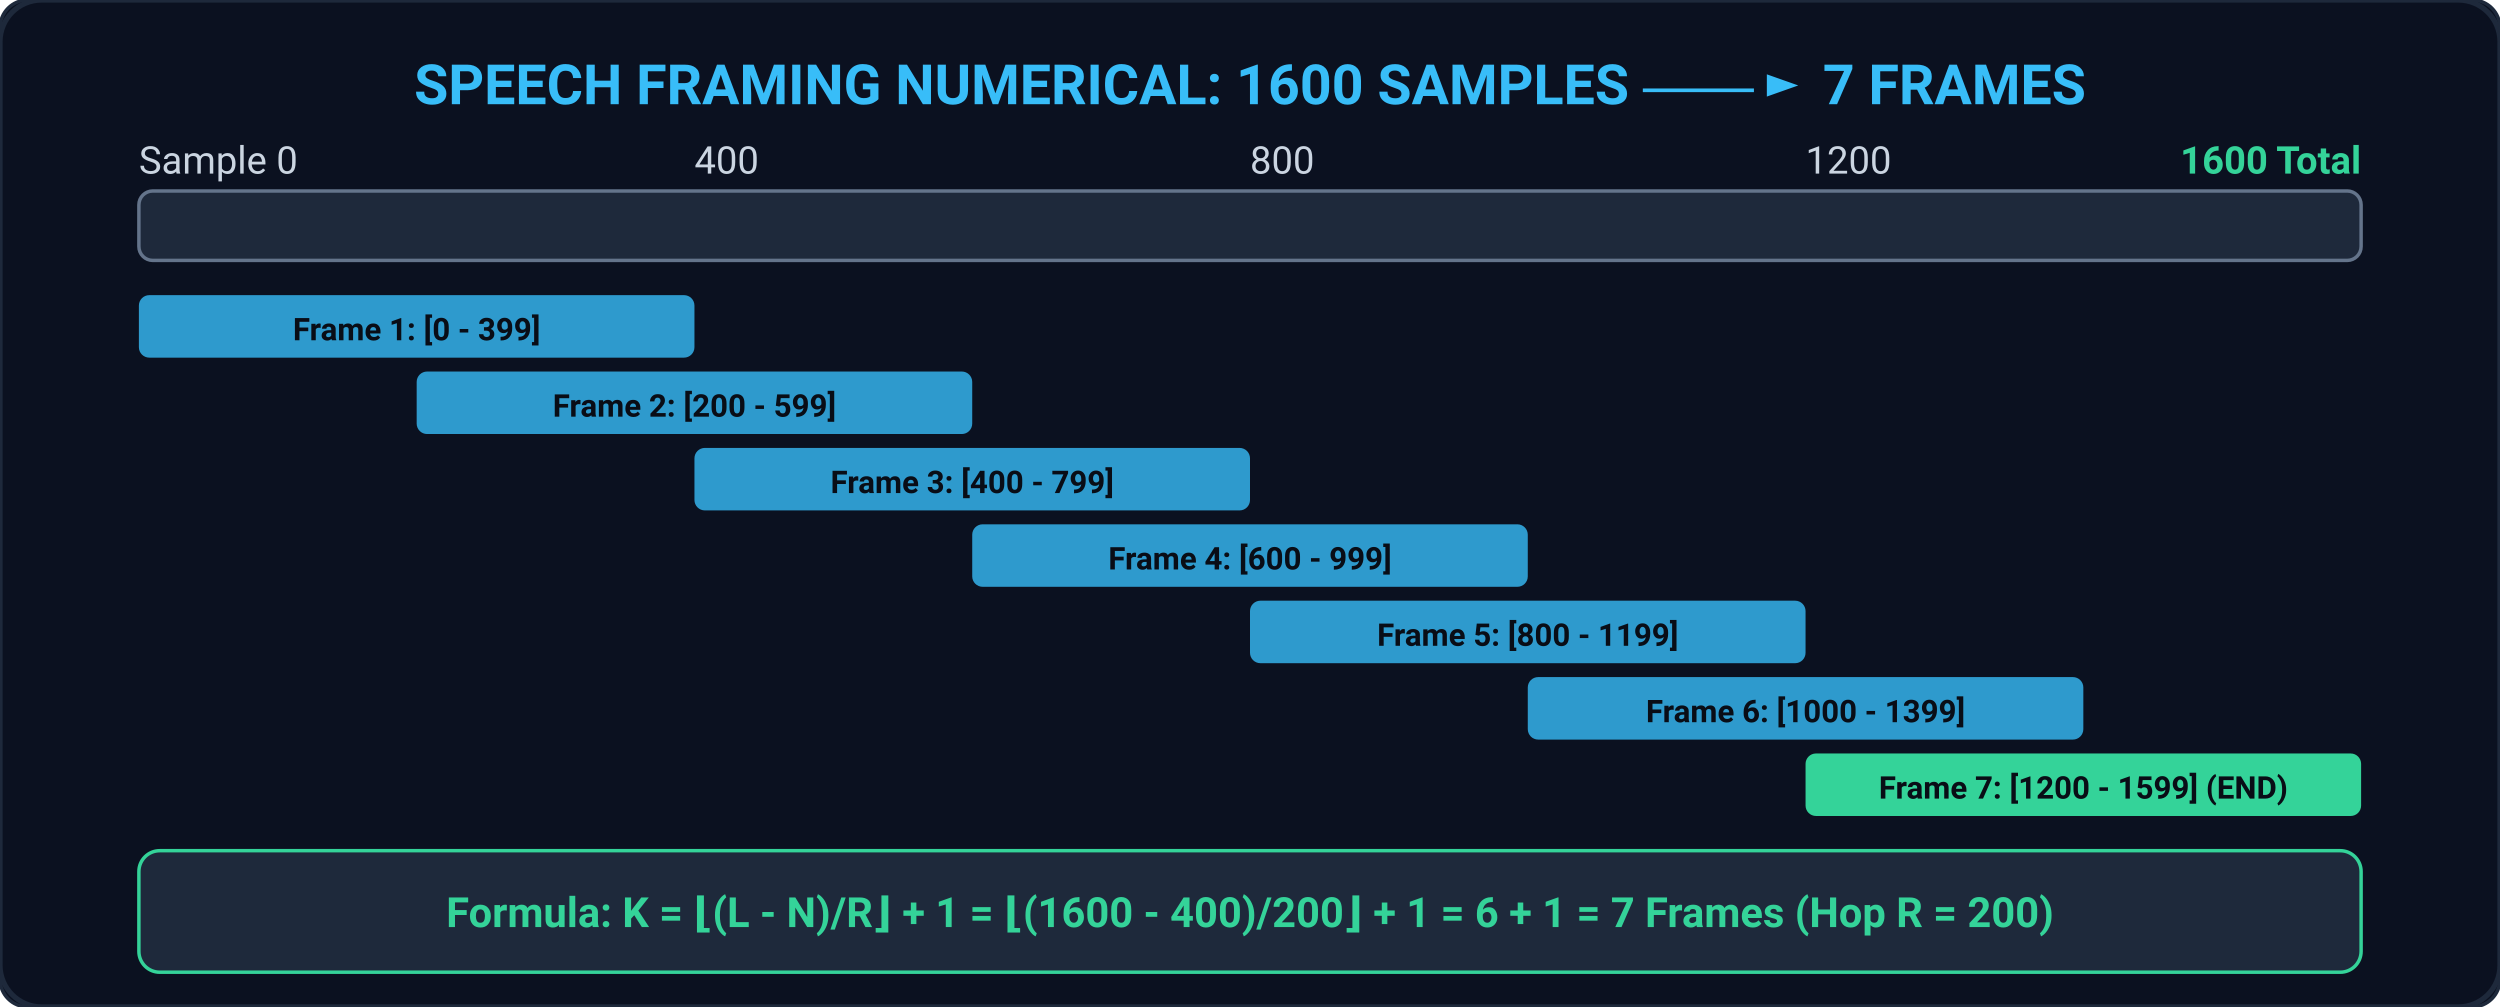
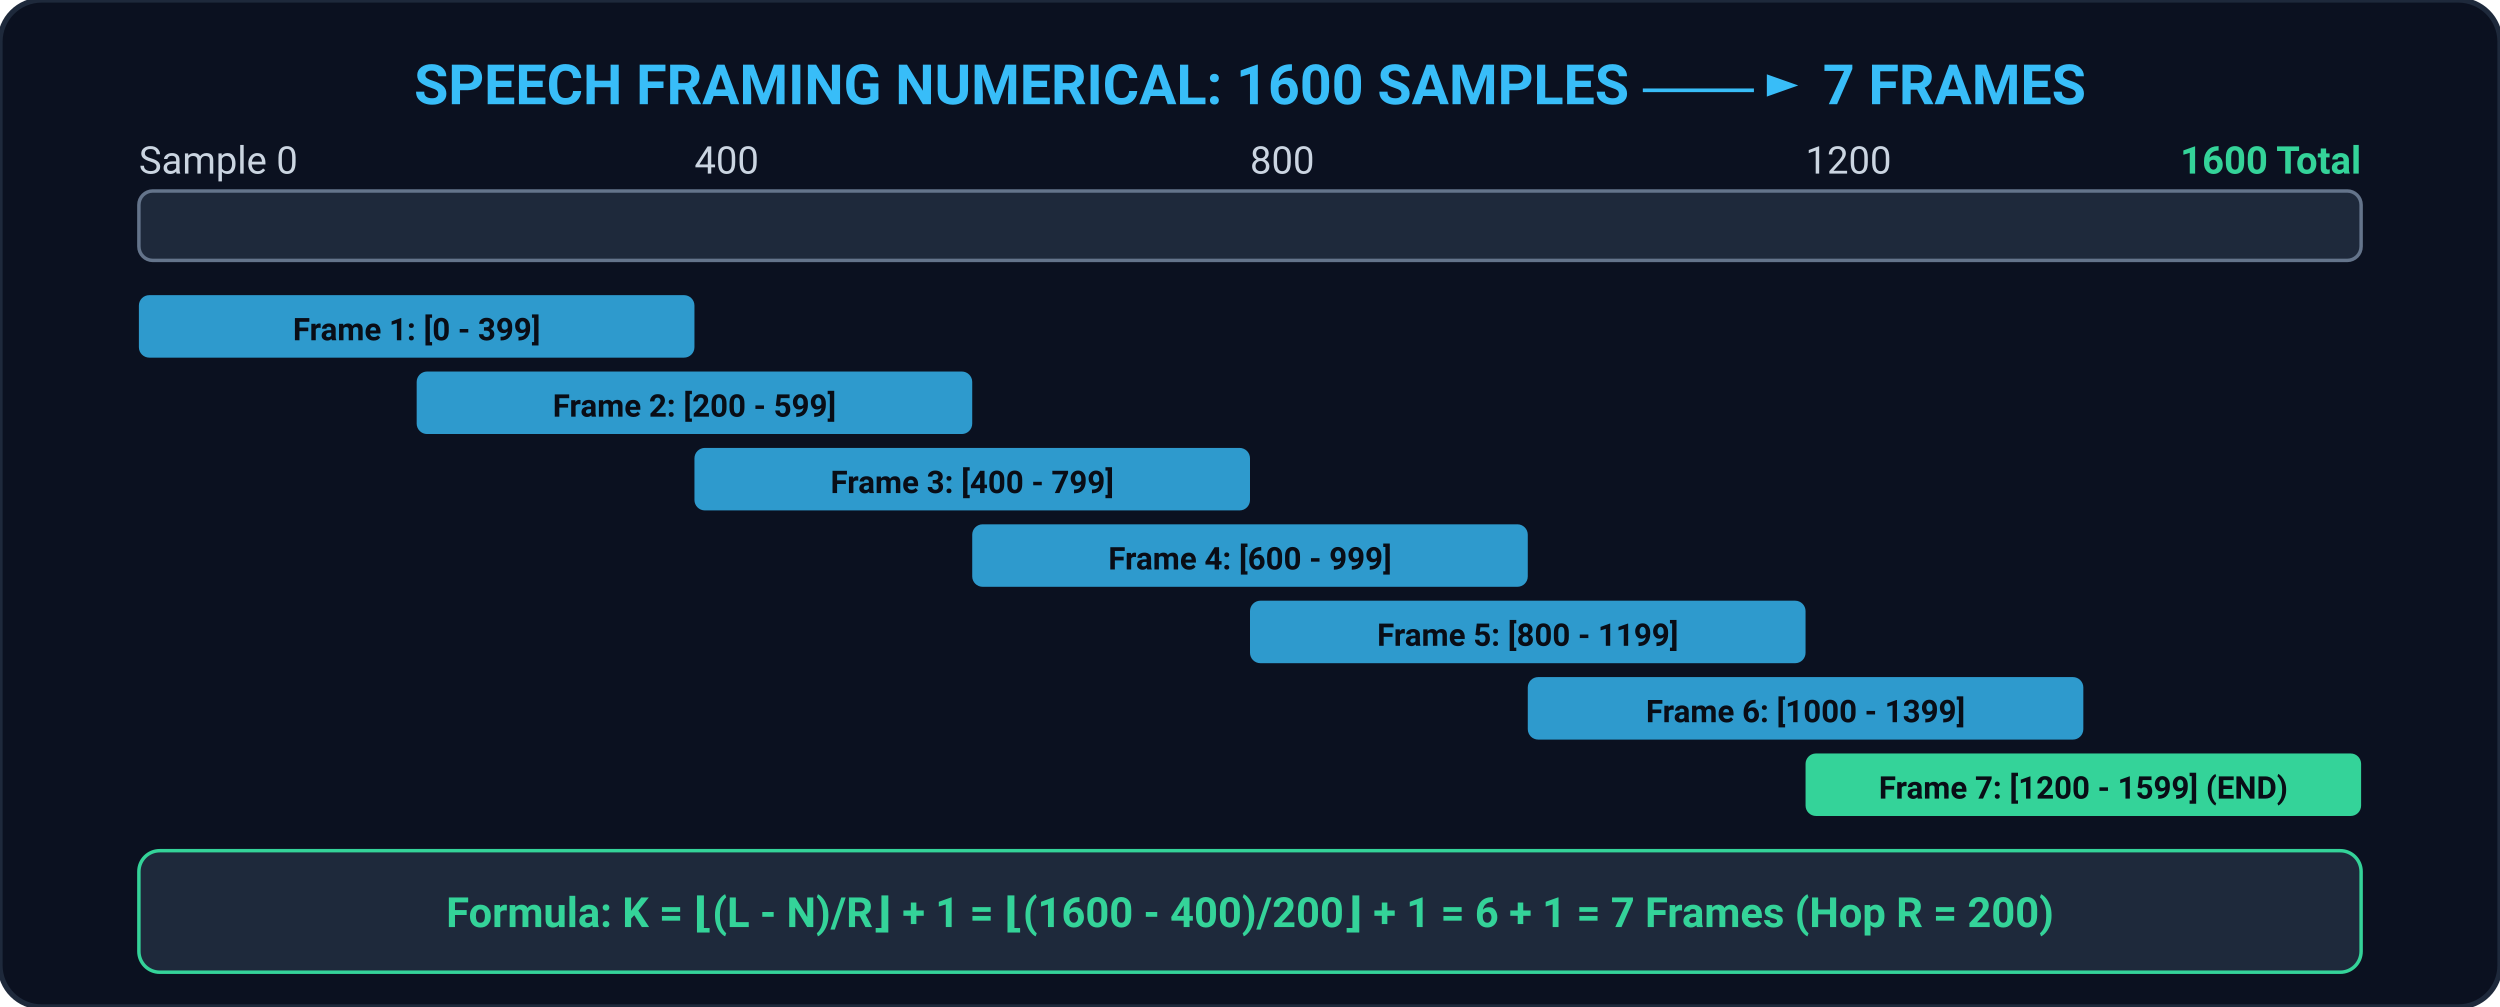
<svg xmlns="http://www.w3.org/2000/svg" viewBox="0 0 720 290" width="100%" height="290" class="flowchart-svg" style="max-width: 720px; width: 100%; height: auto; display: block; margin: 0 auto; font-family: -apple-system, BlinkMacSystemFont, 'Segoe UI', Roboto, Helvetica, Arial, sans-serif;">
-   <rect width="100%" height="100%" fill="#0b1120" rx="8" stroke="#1e293b" stroke-width="1" />
  <defs>
    <linearGradient id="gradCard" x1="0%" y1="0%" x2="100%" y2="100%">
      <stop offset="0%" stop-color="#1e293b" />
      <stop offset="100%" stop-color="#0f172a" />
    </linearGradient>
    <linearGradient id="gradCyan" x1="0%" y1="0%" x2="100%" y2="100%">
      <stop offset="0%" stop-color="#38bdf8" />
      <stop offset="100%" stop-color="#0284c7" />
    </linearGradient>
    <linearGradient id="gradEmerald" x1="0%" y1="0%" x2="100%" y2="100%">
      <stop offset="0%" stop-color="#34d399" />
      <stop offset="100%" stop-color="#059669" />
    </linearGradient>
    <linearGradient id="gradAmber" x1="0%" y1="0%" x2="100%" y2="100%">
      <stop offset="0%" stop-color="#fbbf24" />
      <stop offset="100%" stop-color="#d97706" />
    </linearGradient>
    <linearGradient id="gradPurple" x1="0%" y1="0%" x2="100%" y2="100%">
      <stop offset="0%" stop-color="#c084fc" />
      <stop offset="100%" stop-color="#9333ea" />
    </linearGradient>
    <linearGradient id="gradRose" x1="0%" y1="0%" x2="100%" y2="100%">
      <stop offset="0%" stop-color="#fb7185" />
      <stop offset="100%" stop-color="#e11d48" />
    </linearGradient>
-     <filter id="shadow" x="-5%" y="-5%" width="110%" height="115%">
-       <feDropShadow dx="0" dy="4" stdDeviation="6" flood-color="#000000" flood-opacity="0.4" />
-     </filter>
    <marker id="arrCyan" viewBox="0 0 10 10" refX="6" refY="5" markerWidth="6" markerHeight="6" orient="auto-start-reverse">
      <path d="M 0 1 L 10 5 L 0 9 z" fill="#38bdf8" />
    </marker>
    <marker id="arrEmerald" viewBox="0 0 10 10" refX="6" refY="5" markerWidth="6" markerHeight="6" orient="auto-start-reverse">
      <path d="M 0 1 L 10 5 L 0 9 z" fill="#34d399" />
    </marker>
    <marker id="arrAmber" viewBox="0 0 10 10" refX="6" refY="5" markerWidth="6" markerHeight="6" orient="auto-start-reverse">
      <path d="M 0 1 L 10 5 L 0 9 z" fill="#fbbf24" />
    </marker>
  </defs>
  <rect width="720" height="290" rx="12" fill="#0b1120" stroke="#1e293b" stroke-width="1.5" />
  <text x="360" y="30" font-size="16" font-weight="bold" fill="#38bdf8" text-anchor="middle">SPEECH FRAMING NUMERICAL: 1600 SAMPLES ──► 7 FRAMES</text>
  <rect x="40" y="55" width="640" height="20" rx="4" fill="#1e293b" stroke="#64748b" />
  <text x="40" y="50" font-size="11" fill="#cbd5e1">Sample 0</text>
  <text x="200" y="50" font-size="11" fill="#cbd5e1">400</text>
  <text x="360" y="50" font-size="11" fill="#cbd5e1">800</text>
  <text x="520" y="50" font-size="11" fill="#cbd5e1">1200</text>
  <text x="680" y="50" font-size="11" fill="#34d399" font-weight="bold" text-anchor="end">1600 Total</text>
  <g transform="translate(40, 85)">
    <rect x="0" y="0" width="160" height="18" rx="3" fill="#38bdf8" fill-opacity="0.8" />
    <text x="80" y="13" font-size="9" fill="#090d16" font-weight="bold" text-anchor="middle">Frame 1: [0 - 399]</text>
    <rect x="80" y="22" width="160" height="18" rx="3" fill="#38bdf8" fill-opacity="0.8" />
    <text x="160" y="35" font-size="9" fill="#090d16" font-weight="bold" text-anchor="middle">Frame 2: [200 - 599]</text>
    <rect x="160" y="44" width="160" height="18" rx="3" fill="#38bdf8" fill-opacity="0.8" />
    <text x="240" y="57" font-size="9" fill="#090d16" font-weight="bold" text-anchor="middle">Frame 3: [400 - 799]</text>
    <rect x="240" y="66" width="160" height="18" rx="3" fill="#38bdf8" fill-opacity="0.8" />
    <text x="320" y="79" font-size="9" fill="#090d16" font-weight="bold" text-anchor="middle">Frame 4: [600 - 999]</text>
    <rect x="320" y="88" width="160" height="18" rx="3" fill="#38bdf8" fill-opacity="0.8" />
    <text x="400" y="101" font-size="9" fill="#090d16" font-weight="bold" text-anchor="middle">Frame 5: [800 - 1199]</text>
    <rect x="400" y="110" width="160" height="18" rx="3" fill="#38bdf8" fill-opacity="0.8" />
    <text x="480" y="123" font-size="9" fill="#090d16" font-weight="bold" text-anchor="middle">Frame 6: [1000 - 1399]</text>
    <rect x="480" y="132" width="160" height="18" rx="3" fill="#34d399" />
    <text x="560" y="145" font-size="9" fill="#090d16" font-weight="bold" text-anchor="middle">Frame 7: [1200 - 1599] (END)</text>
  </g>
  <rect x="40" y="245" width="640" height="35" rx="6" fill="#1e293b" stroke="#34d399" />
  <text x="360" y="267" font-size="12" font-weight="bold" fill="#34d399" text-anchor="middle">Formula: K = ⌊(L - N)/R⌋ + 1 = ⌊(1600 - 400)/200⌋ + 1 = 6 + 1 = 7 Frames (Hop R = 200)</text>
</svg>
